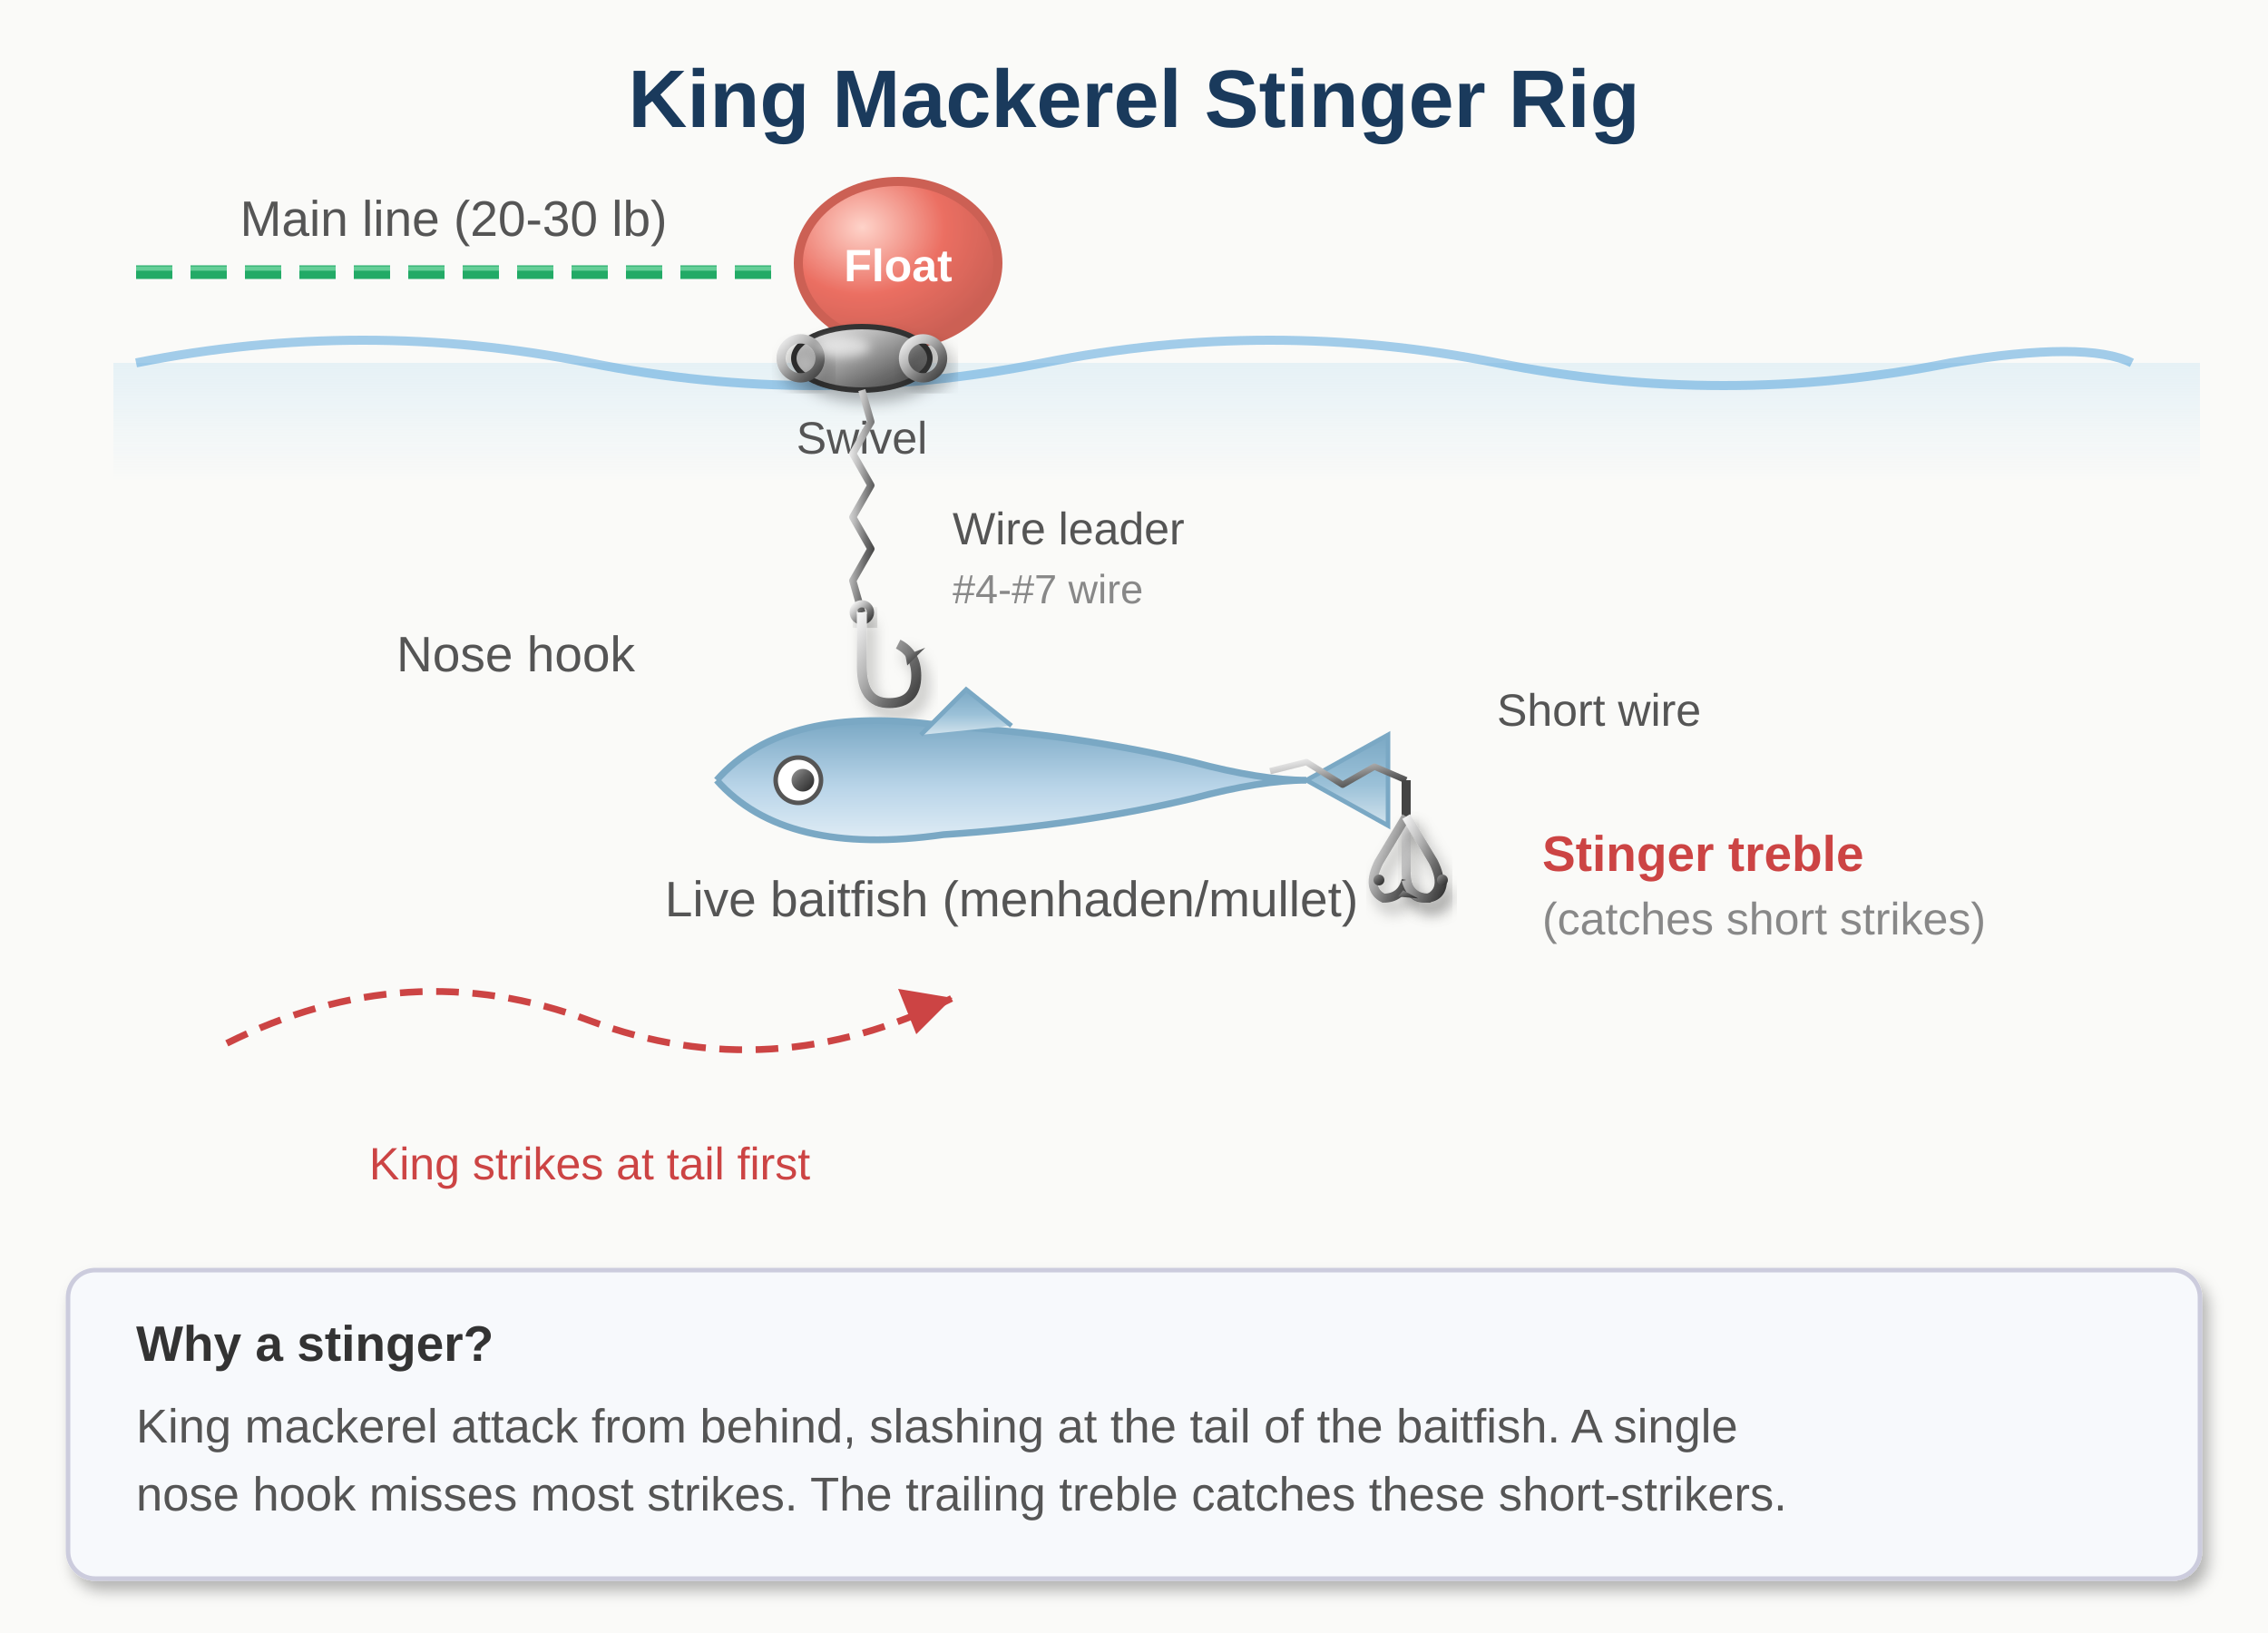
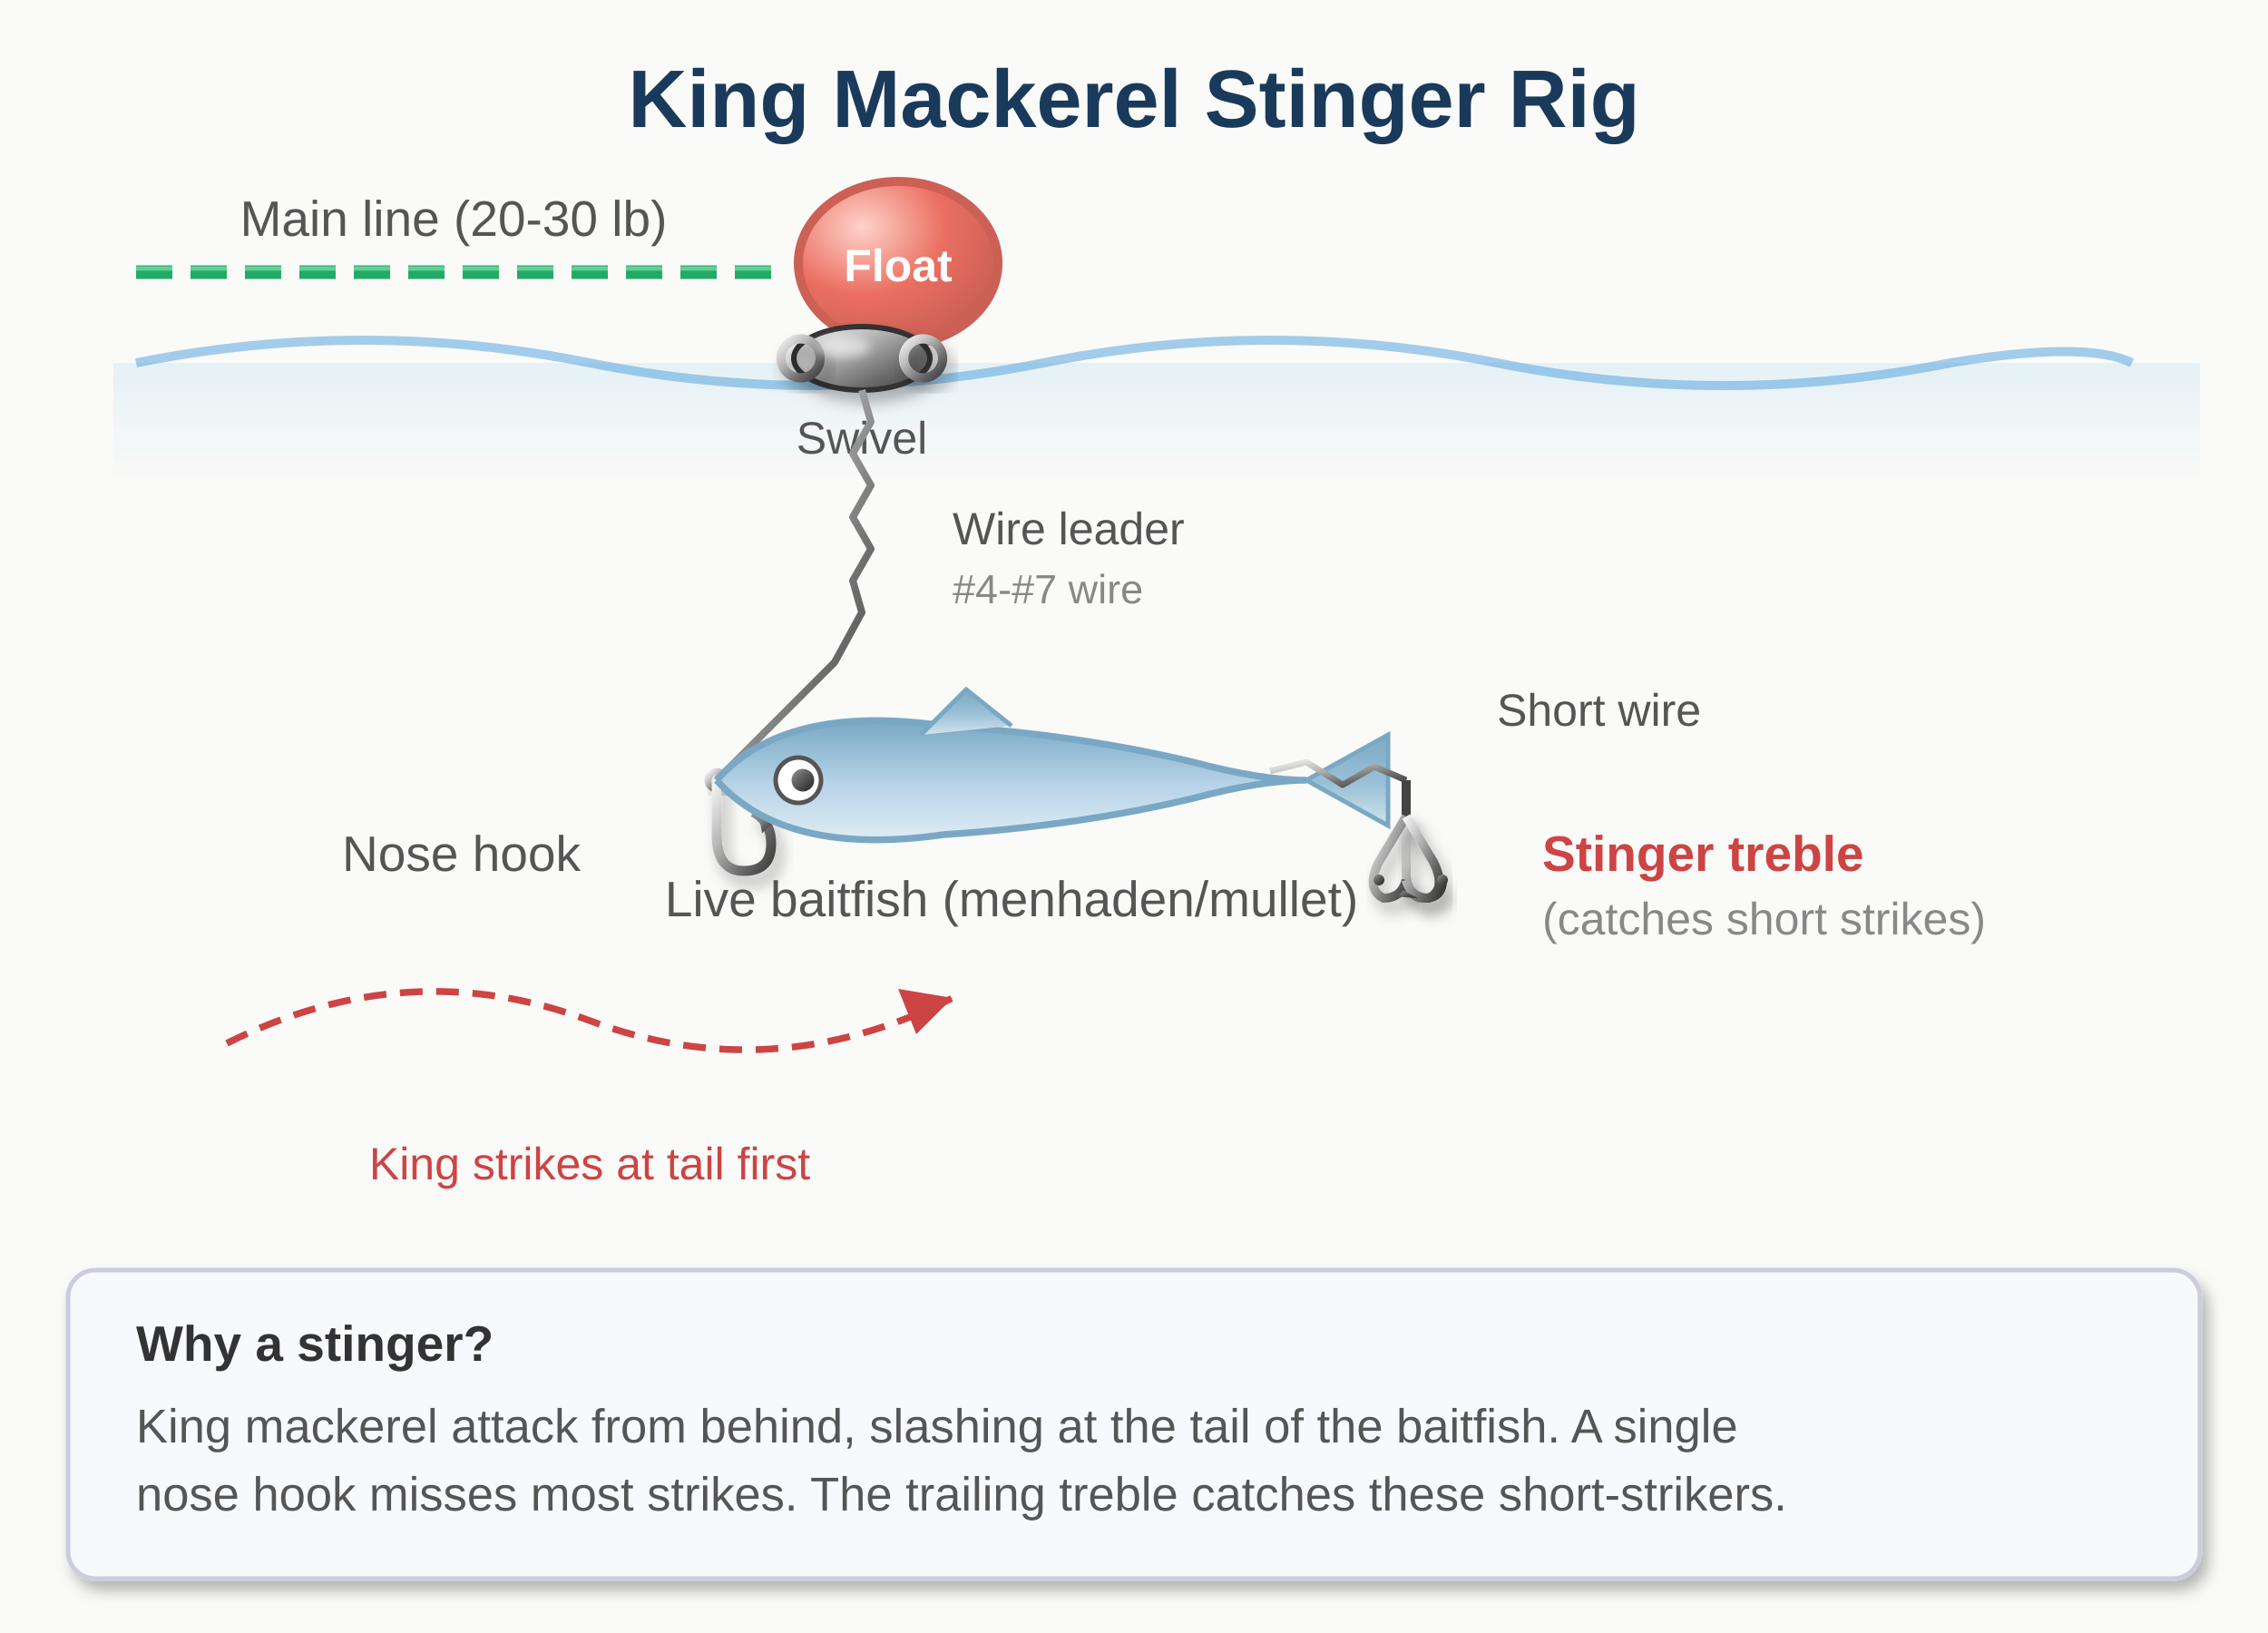
<svg xmlns="http://www.w3.org/2000/svg" viewBox="0 0 500 360" font-family="Arial, sans-serif">
  <rect x="0" y="0" width="500" height="360" fill="#FAFAF8" />
  <defs>
    <linearGradient id="waterTint" x1="0" y1="0" x2="0" y2="1">
      <stop offset="0%" stop-color="#bfe0f2" stop-opacity="0.35" />
      <stop offset="100%" stop-color="#bfe0f2" stop-opacity="0" />
    </linearGradient>
  </defs>
  <defs>
    <linearGradient id="fishGrad_b8d4e8" x1="0%" y1="0%" x2="0%" y2="100%">
      <stop offset="0%" stop-color="#7aa8c4" />
      <stop offset="55%" stop-color="#b8d4e8" />
      <stop offset="100%" stop-color="#dfecf5" />
    </linearGradient>
    <linearGradient id="fishGrad_9bc1d8" x1="0%" y1="0%" x2="0%" y2="100%">
      <stop offset="0%" stop-color="#7aa8c4" />
      <stop offset="55%" stop-color="#9bc1d8" />
      <stop offset="100%" stop-color="#d2e3ed" />
    </linearGradient>
    <radialGradient id="beadGrad_e74c3c" cx="32%" cy="28%" r="75%">
      <stop offset="0%" stop-color="#ffc9bd" />
      <stop offset="55%" stop-color="#e74c3c" />
      <stop offset="100%" stop-color="#c0392b" />
    </radialGradient>
  </defs>
  <defs>
    <radialGradient id="baitGrad" cx="35%" cy="30%" r="75%">
      <stop offset="0%" stop-color="#ffe4c4" />
      <stop offset="45%" stop-color="#e8b48a" />
      <stop offset="100%" stop-color="#b5794a" />
    </radialGradient>
    <filter id="glossBlur" x="-60%" y="-60%" width="220%" height="220%">
      <feGaussianBlur stdDeviation="1.1" />
    </filter>
  </defs>
  <defs>
    <linearGradient id="steelGrad" x1="0%" y1="0%" x2="100%" y2="100%">
      <stop offset="0%" stop-color="#f2f2f2" />
      <stop offset="35%" stop-color="#b8b8b8" />
      <stop offset="70%" stop-color="#6e6e6e" />
      <stop offset="100%" stop-color="#3d3d3d" />
    </linearGradient>
    <linearGradient id="steelGradDark" x1="0%" y1="0%" x2="100%" y2="100%">
      <stop offset="0%" stop-color="#9a9a9a" />
      <stop offset="45%" stop-color="#5c5c5c" />
      <stop offset="100%" stop-color="#242424" />
    </linearGradient>
    <radialGradient id="leadGrad" cx="32%" cy="30%" r="75%">
      <stop offset="0%" stop-color="#e2e2e2" />
      <stop offset="35%" stop-color="#9a9a9a" />
      <stop offset="75%" stop-color="#5c5c5c" />
      <stop offset="100%" stop-color="#333333" />
    </radialGradient>
    <filter id="softShadow" x="-40%" y="-40%" width="180%" height="180%">
      <feDropShadow dx="1.4" dy="2.2" stdDeviation="1.6" flood-color="#000000" flood-opacity="0.28" />
    </filter>
  </defs>
  <text x="250" y="28" text-anchor="middle" font-size="18" font-weight="bold" fill="#1a3a5c">King Mackerel Stinger Rig</text>
  <rect x="25" y="80" width="460" height="26" fill="url(#waterTint)" />
  <path d="M30 80 Q80 70 130 80 Q180 90 230 80 Q280 70 330 80 Q380 90 430 80 Q460 75 470 80" fill="none" stroke="#4a9eda" stroke-width="2" opacity="0.5" />
  <line x1="30" y1="60" x2="170" y2="60" stroke="#2a6" stroke-width="3" stroke-dasharray="8,4" />
  <line x1="30" y1="59.2" x2="170" y2="59.2" stroke="#8fe6b8" stroke-width="0.96" stroke-dasharray="8,4" opacity="0.6" />
  <text x="100" y="52" text-anchor="middle" font-size="11" fill="#555">Main line (20-30 lb)</text>
  <g transform="translate(180, 40)">
    <ellipse cx="18" cy="18" rx="22" ry="18" fill="url(#beadGrad_e74c3c)" stroke="#c0392b" stroke-width="2" opacity="0.8" />
    <text x="18" y="22" text-anchor="middle" font-size="10" fill="#fff" font-weight="bold">Float</text>
  </g>
  <ellipse cx="190.0" cy="79.0" rx="15.0" ry="7.0" fill="url(#steelGrad)" stroke="#333333" stroke-width="1.2" filter="url(#softShadow)" />
  <circle cx="176.5" cy="79.0" r="4.3" fill="none" stroke="url(#steelGrad)" stroke-width="2.06" filter="url(#softShadow)" />
  <circle cx="203.5" cy="79.0" r="4.3" fill="none" stroke="url(#steelGrad)" stroke-width="2.06" filter="url(#softShadow)" />
  <ellipse cx="185.8" cy="76.5" rx="6.0" ry="2.2" fill="#ffffff" opacity="0.55" filter="url(#glossBlur)" />
  <text x="190" y="100" text-anchor="middle" font-size="10" fill="#555">Swivel</text>
-   <path d="M190 86 L192 93 L188 100 L192 107 L188 114 L192 121 L188 128 L190 135" fill="none" stroke="url(#steelGrad)" stroke-width="1.6" stroke-linejoin="round" />
+   <path d="M190 86 L192 93 L188 100 L192 107 L188 114 L192 121 L188 128 L190 135 L184 146 L170 160 L158 172" fill="none" stroke="url(#steelGrad)" stroke-width="1.6" stroke-linejoin="round" />
  <text x="210" y="120" font-size="10" fill="#555">Wire leader</text>
  <text x="210" y="133" font-size="9" fill="#888">#4-#7 wire</text>
-   <g transform="translate(180, 135)">
+   <g transform="translate(148, 172)">
    <circle cx="10" cy="0" r="1.9" fill="none" stroke="url(#steelGrad)" stroke-width="1.6" filter="url(#softShadow)" />
    <path d="M10 0 L10 12 Q10 20 16 20 Q22 20 22 14 Q22 9 18 7" fill="none" stroke="url(#steelGrad)" stroke-width="2.2" filter="url(#softShadow)" />
    <path d="M19.61 9.48 L23.97 7.80 L20.01 11.70 Z" fill="url(#steelGradDark)" />
  </g>
-   <text x="140" y="148" text-anchor="end" font-size="11" fill="#555">Nose hook</text>
+   <text x="128" y="192" text-anchor="end" font-size="11" fill="#555">Nose hook</text>
  <g transform="translate(158, 150)">
    <path d="M0 22 Q15 5 50 10 Q80 12 105 18 Q120 22 130 22 Q120 22 105 26 Q80 32 50 34 Q15 39 0 22" fill="url(#fishGrad_b8d4e8)" stroke="#7aa8c4" stroke-width="1.5" />
    <circle cx="18" cy="22" r="5" fill="#fff" stroke="#555" stroke-width="1" />
    <circle cx="19" cy="22" r="2.5" fill="url(#steelGradDark)" />
    <path d="M130 22 L148 12 L148 32 Z" fill="url(#fishGrad_9bc1d8)" stroke="#7aa8c4" stroke-width="1" />
    <path d="M45 12 L55 2 L65 10" fill="url(#fishGrad_9bc1d8)" stroke="#7aa8c4" stroke-width="1" />
    <text x="65" y="52" text-anchor="middle" font-size="11" fill="#555">Live baitfish (menhaden/mullet)</text>
  </g>
  <path d="M280 170 L288 168 L296 173 L303 169 L310 172" fill="none" stroke="url(#steelGrad)" stroke-width="1.4" stroke-linejoin="round" />
  <text x="330" y="160" font-size="10" fill="#555">Short wire</text>
  <g transform="translate(302, 172)">
    <line x1="8" y1="0" x2="8" y2="8" stroke="#444" stroke-width="2" />
    <path d="M8 8 L8 20 Q8 26 12 26 Q16 26 16 22" fill="none" stroke="url(#steelGrad)" stroke-width="2" filter="url(#softShadow)" />
    <path d="M8 8 L2 18 Q-1 24 3 26 Q7 26 8 22" fill="none" stroke="url(#steelGrad)" stroke-width="2" filter="url(#softShadow)" />
    <path d="M8 8 L14 18 Q17 24 13 26 Q9 26 8 22" fill="none" stroke="url(#steelGrad)" stroke-width="2" filter="url(#softShadow)" />
    <path d="M7.33 24.27 L10.62 26.05 L6.20 25.67 Z" fill="url(#steelGradDark)" />
    <circle cx="2" cy="22" r="1.2" fill="url(#steelGradDark)" />
    <circle cx="16" cy="22" r="1.2" fill="url(#steelGradDark)" />
  </g>
  <text x="340" y="192" font-size="11" fill="#c44" font-weight="bold">Stinger treble</text>
  <text x="340" y="206" font-size="10" fill="#888">(catches short strikes)</text>
  <g transform="translate(50, 210)">
    <path d="M0 20 Q40 0 80 15 Q120 30 160 10" fill="none" stroke="#c44" stroke-width="1.5" stroke-dasharray="5,3" />
    <polygon points="160,10 148,8 152,18" fill="#c44" />
    <text x="80" y="50" text-anchor="middle" font-size="10" fill="#c44">King strikes at tail first</text>
  </g>
  <rect x="15" y="280" width="470" height="68" rx="6" fill="#f7f9fc" stroke="#ccd" stroke-width="1" filter="url(#softShadow)" />
  <text x="30" y="300" font-size="11" fill="#333" font-weight="bold">Why a stinger?</text>
  <text x="30" y="318" font-size="10.5" fill="#555">King mackerel attack from behind, slashing at the tail of the baitfish. A single</text>
  <text x="30" y="333" font-size="10.5" fill="#555">nose hook misses most strikes. The trailing treble catches these short-strikers.</text>
</svg>
